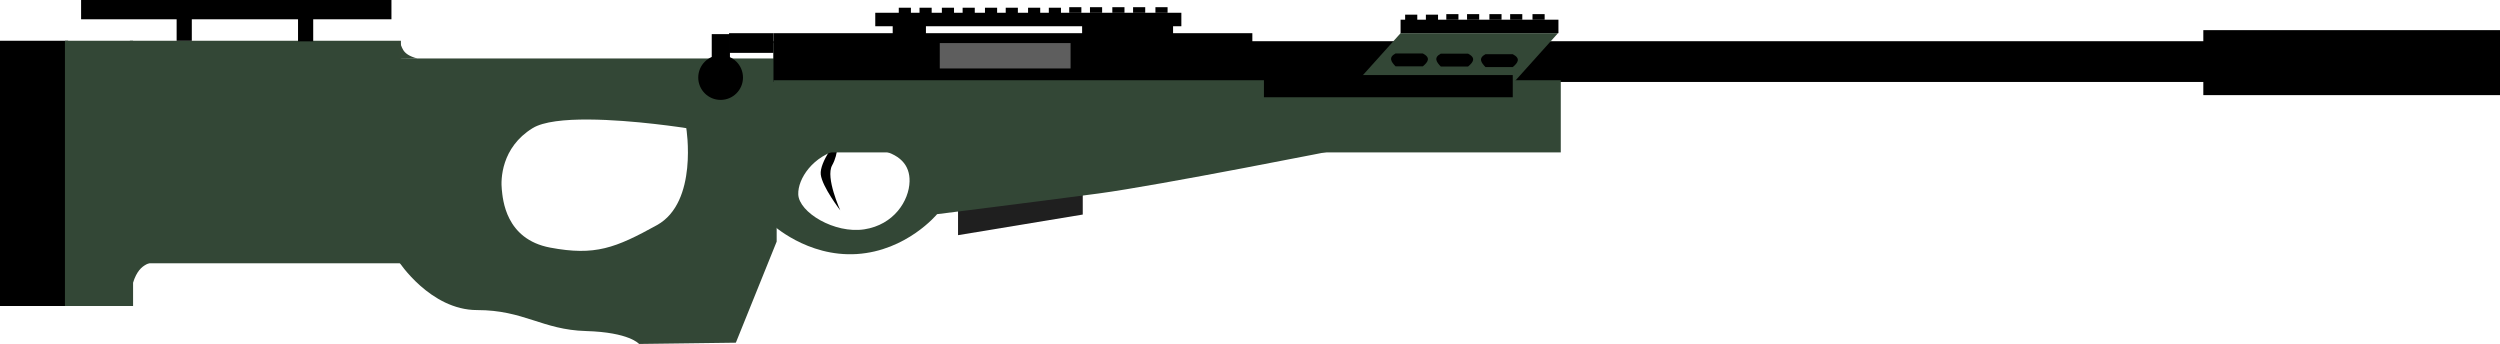
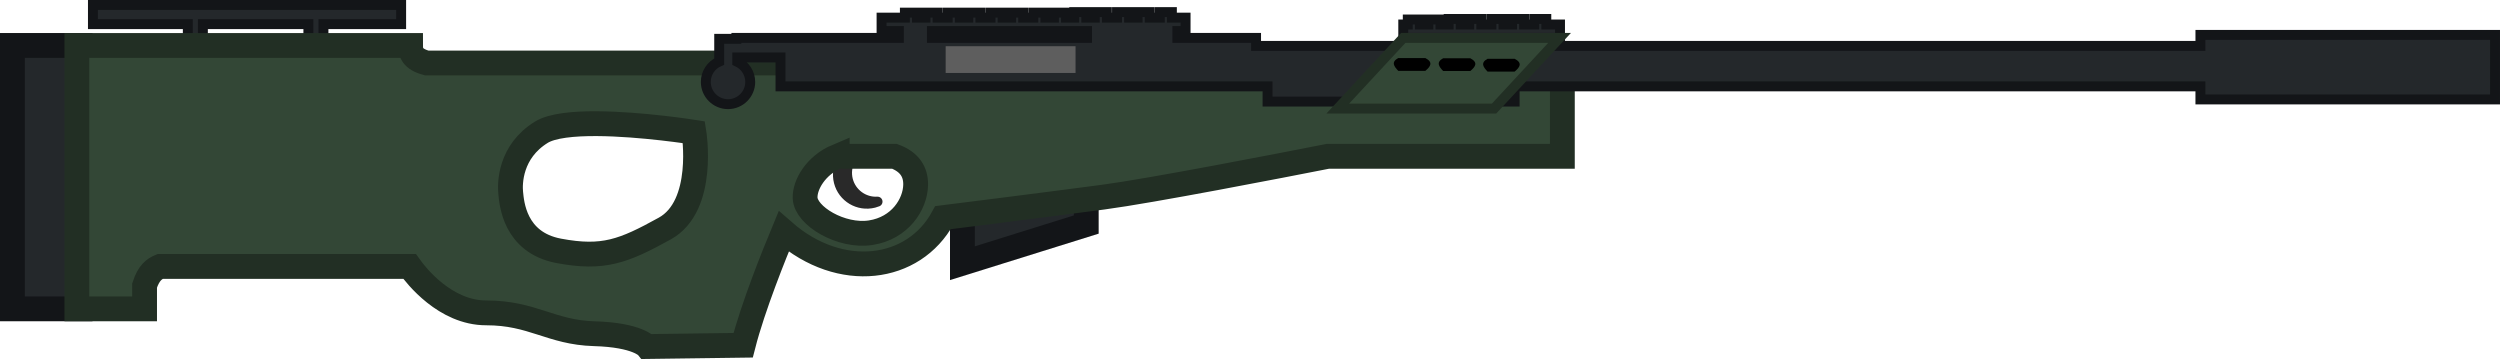
- <svg xmlns="http://www.w3.org/2000/svg" width="50mm" height="6.879mm" viewBox="0 0 50 6.879" version="1.1" id="svg5">
+ <svg xmlns="http://www.w3.org/2000/svg" width="50.35mm" height="7.231mm" viewBox="0 0 50.35 7.231" version="1.1" id="svg5" xml:space="preserve">
  <defs id="defs2" />
-   <g id="layer1" transform="matrix(0.1927958,0,0,0.1927958,-0.3718477,-21.53705)">
-     <rect style="fill:#000000;fill-opacity:1;stroke-width:0.03;stroke-linecap:square" id="rect880" width="7.069" height="27.516" x="1.929" y="115.937" />
-     <rect style="fill:#334736;fill-opacity:1;stroke-width:0.03;stroke-linecap:square" id="rect880-3" width="7.069" height="27.516" x="8.665" y="115.937" />
-     <rect style="fill:#334736;fill-opacity:1;stroke-width:0.033;stroke-linecap:square" id="rect1011" width="28.117" height="23.084" x="15.401" y="115.937" />
-     <path style="fill:#334736;fill-opacity:1;stroke:none;stroke-width:0.137px;stroke-linecap:butt;stroke-linejoin:miter;stroke-opacity:1" d="m 15.607,141.452 c 0.69,-2.628 1.861,-2.268 2.764,-2.898 l -2.817,0.006 z" id="path1148" />
-     <path style="fill:#344736;fill-opacity:1;stroke:none;stroke-width:0.091px;stroke-linecap:butt;stroke-linejoin:miter;stroke-opacity:1" d="m 45.23,117.777 c -1.749,-0.459 -1.51,-1.239 -1.929,-1.84 l 0.004,1.875 z" id="path1148-6" />
-     <path id="path1775" style="fill:#334736;fill-opacity:1;stroke:none;stroke-width:0.137px;stroke-linecap:butt;stroke-linejoin:miter;stroke-opacity:1" d="m 42.928,117.772 0.357,21.058 c 0,0 3.278,5.048 8.138,5.045 4.86,-0.003 6.761,2.047 11.286,2.175 4.525,0.128 5.515,1.34 5.515,1.34 l 10.04,-0.132 4.234,-10.488 v -18.998 z m 20.062,6.336 c 4.675,0.027 10.131,0.894 10.131,0.894 0,0 1.26,7.683 -3.043,10.061 -4.303,2.378 -6.422,3.209 -11.076,2.332 -4.654,-0.877 -4.913,-5.041 -5.02,-6.048 -0.107,-1.007 -0.072,-4.332 3.199,-6.345 1.124,-0.692 3.359,-0.909 5.808,-0.894 z" />
+   <path style="fill:#24282b;fill-opacity:1;stroke:#131518;stroke-width:0.5;stroke-linecap:butt;stroke-linejoin:miter;stroke-dasharray:none;stroke-opacity:1" d="M 19.383,4.078 V 5.301 L 21.877,4.522 V 3.599 Z" id="path6495" />
+   <g id="layer1" transform="matrix(0.1927958,0,0,0.1927958,-0.1218477,-21.43705)">
+     <path id="path10079" style="fill:#3e4142;fill-opacity:1;stroke:#292929;stroke-width:1.037;stroke-linecap:square;stroke-linejoin:round;stroke-miterlimit:0;stroke-dasharray:none" d="m 90.437,126.531 c -1.615,0.412 -2.59,2.055 -2.177,3.67 0.413,1.614 2.056,2.588 3.67,2.176 0.127,-0.033 0.251,-0.074 0.373,-0.123 -1.439,0.082 -2.735,-0.867 -3.093,-2.263 -0.374,-1.469 0.4,-2.988 1.809,-3.548 -0.196,0.009 -0.391,0.04 -0.582,0.088 z" />
+     <rect style="fill:#24282b;fill-opacity:1;stroke:#131518;stroke-width:2.593;stroke-linecap:square;stroke-dasharray:none;stroke-opacity:1" id="rect880" width="7.069" height="27.516" x="1.929" y="115.937" />
+     <path id="rect4393" style="fill:#24282b;fill-opacity:1;stroke:#131518;stroke-width:1.037;stroke-linecap:square;stroke-dasharray:none;stroke-opacity:1" d="m 10.34,111.709 v 2.002 h 9.912 v 2.23 h 1.573 v -2.23 h 11.022 v 2.286 h 1.573 v -2.286 h 8.116 v -2.002 z" />
+     <path id="rect880-3" style="fill:#334736;fill-opacity:1;stroke:#222f24;stroke-width:2.593;stroke-linecap:square;stroke-dasharray:none;stroke-opacity:1" d="m 8.664,115.939 v 27.514 h 7.071 v -2.436 c 0.44,-1.354 1.033,-1.744 1.624,-1.994 h 26.059 c 0.657,0.922 3.713,4.854 8.004,4.851 4.86,-0.003 6.762,2.048 11.287,2.176 4.525,0.128 5.516,1.34 5.516,1.34 l 10.038,-0.134 c 1.025,-4.014 3.304,-9.639 4.235,-11.879 5.939,5.2 13.582,4.163 16.64,-1.45 0,0 10.509,-1.315 16.742,-2.144 5.044,-0.671 18.515,-3.29 23.467,-4.264 h 24.493 v -9.559 l -79.787,2.072 v -2.26 H 45.209 c -1.555,-0.414 -1.689,-1.159 -1.689,-1.833 h -27.785 z m 54.326,8.17 c 4.675,0.027 10.132,0.895 10.132,0.895 0,0 1.258,7.682 -3.045,10.059 -4.303,2.378 -6.422,3.209 -11.075,2.332 -4.654,-0.877 -4.913,-5.04 -5.02,-6.047 -0.107,-1.007 -0.07,-4.331 3.2,-6.344 1.124,-0.692 3.359,-0.909 5.808,-0.895 z m 25.099,3.409 h 5.983 c 1.613,0.596 2.242,1.671 2.211,3.005 -0.045,2.002 -1.62,4.504 -4.699,4.977 -3.079,0.473 -6.786,-1.757 -6.848,-3.635 -0.046,-1.384 1.126,-3.412 3.353,-4.348 z" />
    <rect style="fill:#334736;fill-opacity:1;stroke:none;stroke-width:0.04;stroke-linecap:square" id="rect3017" width="49.638" height="5.833" x="82.167" y="115.984" />
-     <path id="rect3017-7" style="stroke-width:0.06;stroke-linecap:square" d="M 82.167,115.984 H 230.894 v 4.227 H 82.167 Z" />
-     <rect style="fill:#000000;fill-opacity:1;stroke:none;stroke-width:0.159;stroke-linecap:square" id="rect3148" width="30.776" height="6.741" x="230.494" y="114.836" />
-     <rect style="fill:#000000;fill-opacity:1;stroke:none;stroke-width:0.054;stroke-linecap:square" id="rect5599" width="1.888" height="3.258" x="75.762" y="115.249" />
-     <circle style="fill:#000000;fill-opacity:1;stroke:none;stroke-width:0.084;stroke-linecap:square" id="path5791" cx="76.683" cy="119.752" r="2.321" />
-     <path style="fill:#000000;fill-opacity:1;stroke:none;stroke-width:0.265px;stroke-linecap:butt;stroke-linejoin:miter;stroke-opacity:1" d="m 88.804,126.172 c 0,0 -1.878,2.36 -1.732,3.638 0.146,1.278 2.026,3.724 2.026,3.724 0,0 -1.556,-3.41 -0.848,-4.671 0.708,-1.261 0.554,-2.691 0.554,-2.691 v 0 0" id="path5940" />
-     <path style="fill:#1f1f1f;fill-opacity:1;stroke:none;stroke-width:0.265px;stroke-linecap:butt;stroke-linejoin:miter;stroke-opacity:1" d="m 101.312,132.747 v 3.358 l 12.938,-2.139 v -2.534 z" id="path6495" />
+     <path id="rect3017-7" style="fill:#24282b;fill-opacity:1;stroke:#131518;stroke-width:1.037;stroke-linecap:square;stroke-dasharray:none;stroke-opacity:1" d="m 112.848,112.454 v 0.579 h -0.858 v -0.523 h -1.26 v 0.523 h -0.893 v -0.523 h -1.26 v 0.523 h -1.059 v -0.523 h -1.26 v 0.523 h -0.893 v -0.523 h -1.26 v 0.523 h -1.059 v -0.523 h -1.26 v 0.523 h -0.893 v -0.523 h -1.26 v 0.523 h -1.059 v -0.523 h -1.26 v 0.523 h -0.893 v -0.523 h -1.262 v 0.523 h -2.436 v 1.399 h 1.809 v 0.718 H 82.166 77.558 v 0.099 h -1.796 v 2.372 c -0.85,0.368 -1.4,1.205 -1.399,2.131 0.001,1.281 1.04,2.319 2.321,2.319 1.28,-10e-4 2.317,-1.039 2.319,-2.319 -7.4e-5,-0.907 -0.529,-1.731 -1.354,-2.109 v -0.45 h 4.516 v 3.018 h 50.879 v 1.587 h 25.812 v -1.587 h 71.638 v 1.364 h 30.776 v -6.741 H 230.495 v 1.15 h -98.651 v -0.834 h -8.223 v -0.718 h 0.86 v -1.399 h -1.431 v -0.579 h -1.26 v 0.579 h -1.059 v -0.579 h -1.26 v 0.579 h -0.893 v -0.579 h -1.26 v 0.579 h -1.059 v -0.579 h -1.26 v 0.579 h -0.893 v -0.579 z m 39.115,0.721 v 0.576 h -0.855 v -0.523 h -1.262 v 0.523 h -0.893 v -0.523 h -1.26 v 0.523 h -0.472 v 1.399 h 16.374 v -1.399 H 162.164 v -0.576 h -1.26 v 0.576 h -1.059 v -0.576 h -1.26 v 0.576 h -0.893 v -0.576 h -1.26 v 0.576 h -1.059 v -0.576 h -1.26 v 0.576 h -0.893 v -0.576 z m -53.98,1.257 h 16.203 v 0.718 H 97.983 Z" />
    <rect style="fill:#5e5e5e;fill-opacity:1;stroke:none;stroke-width:0.065;stroke-linecap:square" id="rect6864" width="13.568" height="2.794" x="99.418" y="116.018" />
-     <rect style="fill:#000000;fill-opacity:1;stroke:none;stroke-width:0.024;stroke-linecap:square" id="rect6971" width="49.676" height="1.026" x="82.167" y="115.152" />
-     <path id="path4488" style="fill:#334736;fill-opacity:1;stroke:none;stroke-width:0.265px;stroke-linecap:butt;stroke-linejoin:miter;stroke-opacity:1" d="m 141.205,127.151 -48.445,0.029 c 2.588,0.441 3.561,1.695 3.524,3.343 -0.045,2.002 -1.62,4.504 -4.699,4.977 -3.079,0.473 -6.786,-1.757 -6.848,-3.635 -0.053,-1.587 1.496,-4.021 4.402,-4.683 l -7.304,0.004 0.134,7.749 c 0,0 3.673,3.463 8.853,3.127 5.18,-0.336 8.316,-4.136 8.316,-4.136 0,0 10.51,-1.315 16.742,-2.144 6.233,-0.829 25.325,-4.632 25.325,-4.632 z" />
-     <rect style="fill:#334736;fill-opacity:1;stroke:none;stroke-width:0.197;stroke-linecap:square" id="rect3603" width="81.671" height="7.487" x="82.167" y="120.032" />
-     <path id="rect3603-2" style="fill:#334736;stroke-width:0.074;stroke-linecap:square" d="m 147.22,115.152 h 16.328 l -4.763,5.301 h -16.328 z" />
-     <rect style="fill:#000000;fill-opacity:1;stroke-width:0.089;stroke-linecap:square" id="rect4163" width="4.607" height="2.042" x="77.559" y="115.152" />
-     <rect style="fill:#000000;fill-opacity:1;stroke-width:0.065;stroke-linecap:square" id="rect4393" width="32.195" height="2.001" x="10.341" y="111.709" />
-     <rect style="fill:#000000;fill-opacity:1;stroke-width:0.066;stroke-linecap:square" id="rect4397" width="1.574" height="2.378" x="32.846" y="113.621" />
-     <rect style="fill:#000000;fill-opacity:1;stroke-width:0.066;stroke-linecap:square" id="rect4397-3" width="1.574" height="2.378" x="20.252" y="113.564" />
-     <rect style="fill:#000000;fill-opacity:1;stroke-width:0.092;stroke-linecap:square" id="rect5300" width="3.448" height="1.746" x="94.534" y="114.385" />
-     <rect style="fill:#000000;fill-opacity:1;stroke-width:0.052;stroke-linecap:square" id="rect5404" width="31.753" height="1.399" x="92.726" y="113.033" />
-     <rect style="fill:#000000;fill-opacity:1;stroke-width:0.065;stroke-linecap:square" id="rect5819" width="9.435" height="2.236" x="114.184" y="113.885" />
-     <rect style="fill:#000000;fill-opacity:1;stroke-width:0.046;stroke-linecap:square" id="rect6081" width="1.26" height="0.584" x="95.164" y="112.51" />
-     <rect style="fill:#000000;fill-opacity:1;stroke-width:0.046;stroke-linecap:square" id="rect6081-6" width="1.26" height="0.584" x="97.317" y="112.51" />
-     <rect style="fill:#000000;fill-opacity:1;stroke-width:0.046;stroke-linecap:square" id="rect6081-7" width="1.26" height="0.584" x="99.635" y="112.51" />
-     <rect style="fill:#000000;fill-opacity:1;stroke-width:0.046;stroke-linecap:square" id="rect6081-6-5" width="1.26" height="0.584" x="101.788" y="112.51" />
-     <rect style="fill:#000000;fill-opacity:1;stroke-width:0.046;stroke-linecap:square" id="rect6081-3" width="1.26" height="0.584" x="104.106" y="112.51" />
-     <rect style="fill:#000000;fill-opacity:1;stroke-width:0.046;stroke-linecap:square" id="rect6081-6-56" width="1.26" height="0.584" x="106.259" y="112.51" />
-     <rect style="fill:#000000;fill-opacity:1;stroke-width:0.046;stroke-linecap:square" id="rect6081-7-2" width="1.26" height="0.584" x="108.577" y="112.51" />
-     <rect style="fill:#000000;fill-opacity:1;stroke-width:0.046;stroke-linecap:square" id="rect6081-6-5-9" width="1.26" height="0.584" x="110.73" y="112.51" />
-     <rect style="fill:#000000;fill-opacity:1;stroke-width:0.046;stroke-linecap:square" id="rect6081-7-1" width="1.26" height="0.584" x="112.847" y="112.455" />
-     <rect style="fill:#000000;fill-opacity:1;stroke-width:0.046;stroke-linecap:square" id="rect6081-6-5-2" width="1.26" height="0.584" x="114.999" y="112.455" />
-     <rect style="fill:#000000;fill-opacity:1;stroke-width:0.046;stroke-linecap:square" id="rect6081-3-7" width="1.26" height="0.584" x="117.318" y="112.455" />
-     <rect style="fill:#000000;fill-opacity:1;stroke-width:0.046;stroke-linecap:square" id="rect6081-6-56-0" width="1.26" height="0.584" x="119.47" y="112.455" />
-     <rect style="fill:#000000;fill-opacity:1;stroke-width:0.046;stroke-linecap:square" id="rect6081-7-2-9" width="1.26" height="0.584" x="121.789" y="112.455" />
-     <rect style="fill:#000000;fill-opacity:1;stroke-width:0.037;stroke-linecap:square" id="rect5404-6" width="16.376" height="1.399" x="147.22" y="113.752" />
-     <rect style="fill:#000000;fill-opacity:1;stroke-width:0.046;stroke-linecap:square" id="rect6081-7-2-92" width="1.26" height="0.584" x="147.693" y="113.23" />
-     <rect style="fill:#000000;fill-opacity:1;stroke-width:0.046;stroke-linecap:square" id="rect6081-6-5-9-0" width="1.26" height="0.584" x="149.846" y="113.23" />
-     <rect style="fill:#000000;fill-opacity:1;stroke-width:0.046;stroke-linecap:square" id="rect6081-7-1-2" width="1.26" height="0.584" x="151.963" y="113.175" />
-     <rect style="fill:#000000;fill-opacity:1;stroke-width:0.046;stroke-linecap:square" id="rect6081-6-5-2-3" width="1.26" height="0.584" x="154.115" y="113.175" />
-     <rect style="fill:#000000;fill-opacity:1;stroke-width:0.046;stroke-linecap:square" id="rect6081-3-7-7" width="1.26" height="0.584" x="156.434" y="113.175" />
-     <rect style="fill:#000000;fill-opacity:1;stroke-width:0.046;stroke-linecap:square" id="rect6081-6-56-0-5" width="1.26" height="0.584" x="158.587" y="113.175" />
-     <rect style="fill:#000000;fill-opacity:1;stroke-width:0.046;stroke-linecap:square" id="rect6081-7-2-9-9" width="1.26" height="0.584" x="160.905" y="113.175" />
+     <path id="rect3603-2" style="fill:#334736;stroke:#222f24;stroke-width:1.037;stroke-linecap:square;stroke-dasharray:none;stroke-opacity:1" d="m 147.22,115.152 h 16.328 l -6.839,7.377 h -16.328 z" />
    <path id="rect6834" style="stroke-width:0.065;stroke-linecap:square" d="m 146.697,117.254 h 2.832 c 0.851,0.445 0.535,0.891 0,1.336 h -2.832 c -0.44,-0.459 -0.773,-0.916 0,-1.336 z" />
    <path id="rect6834-2" style="stroke-width:0.065;stroke-linecap:square" d="m 151.39,117.274 h 2.832 c 0.851,0.445 0.535,0.891 0,1.336 h -2.832 c -0.44,-0.459 -0.773,-0.916 0,-1.336 z" />
    <path id="rect6834-2-8" style="stroke-width:0.065;stroke-linecap:square" d="m 156.026,117.331 h 2.832 c 0.851,0.445 0.535,0.891 0,1.336 h -2.832 c -0.44,-0.459 -0.773,-0.916 0,-1.336 z" />
-     <rect style="fill:#000000;fill-opacity:1;stroke-width:0.071;stroke-linecap:square" id="rect7145" width="25.812" height="2.302" x="133.045" y="119.496" />
  </g>
</svg>
